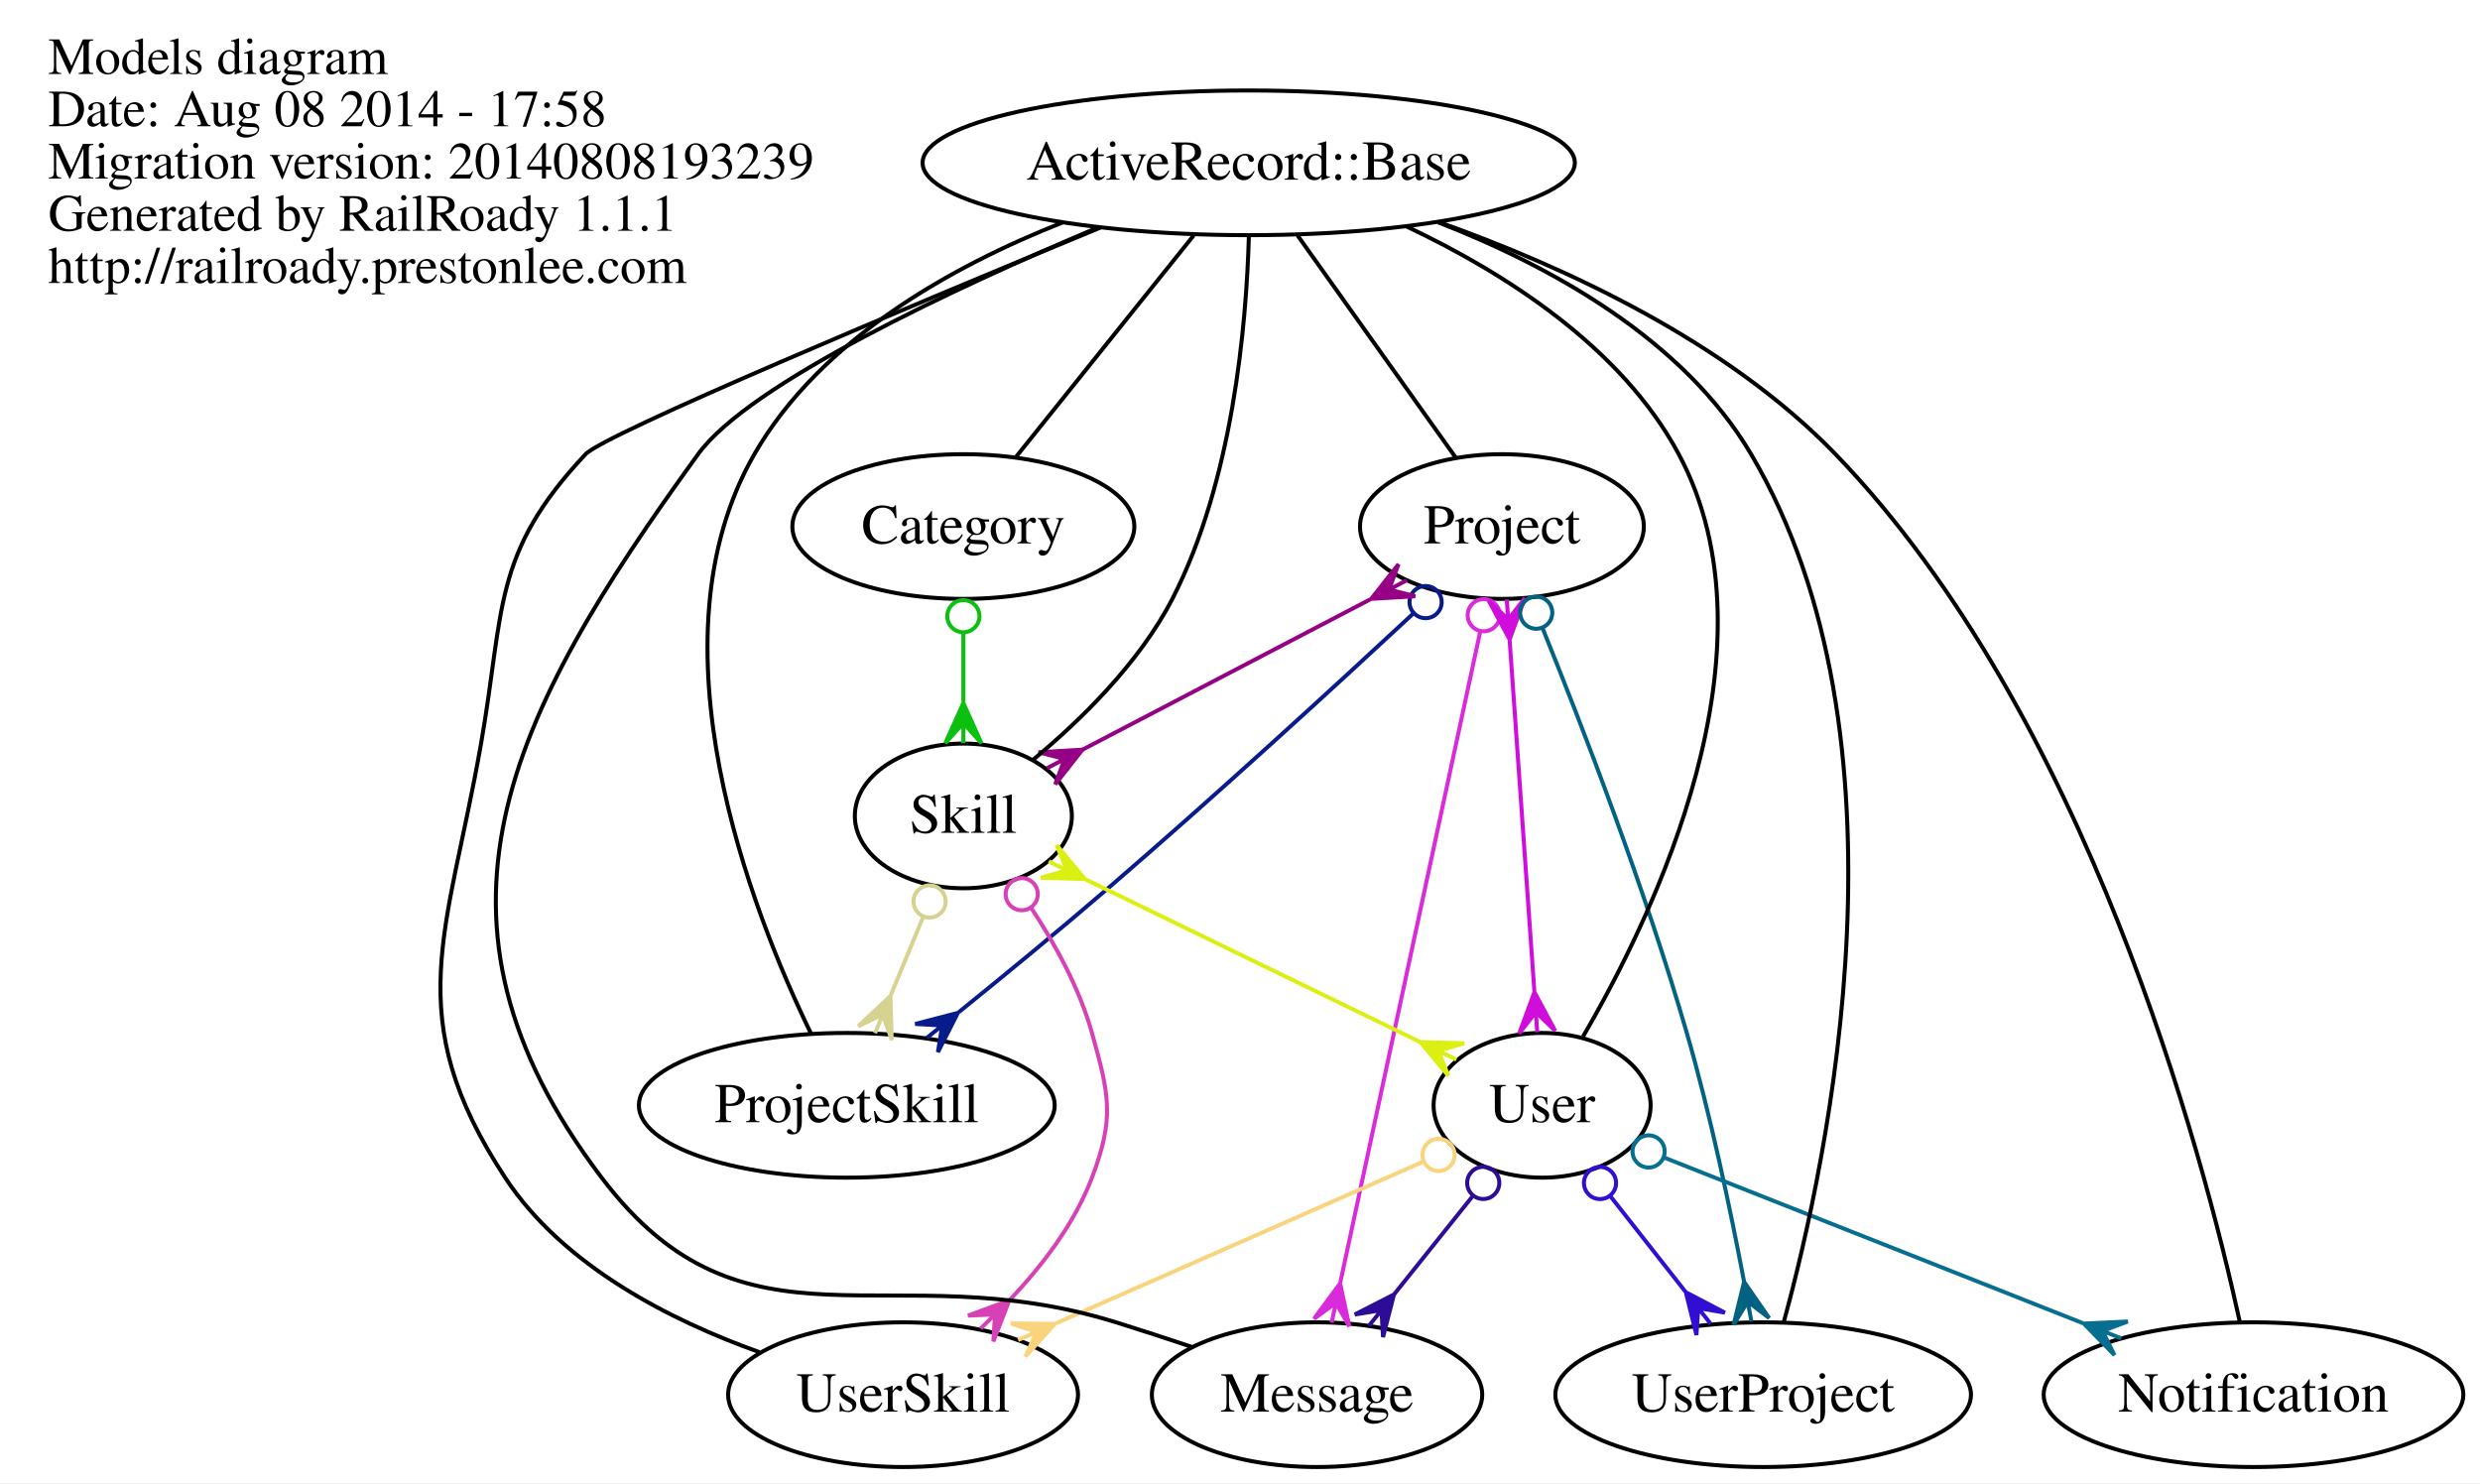
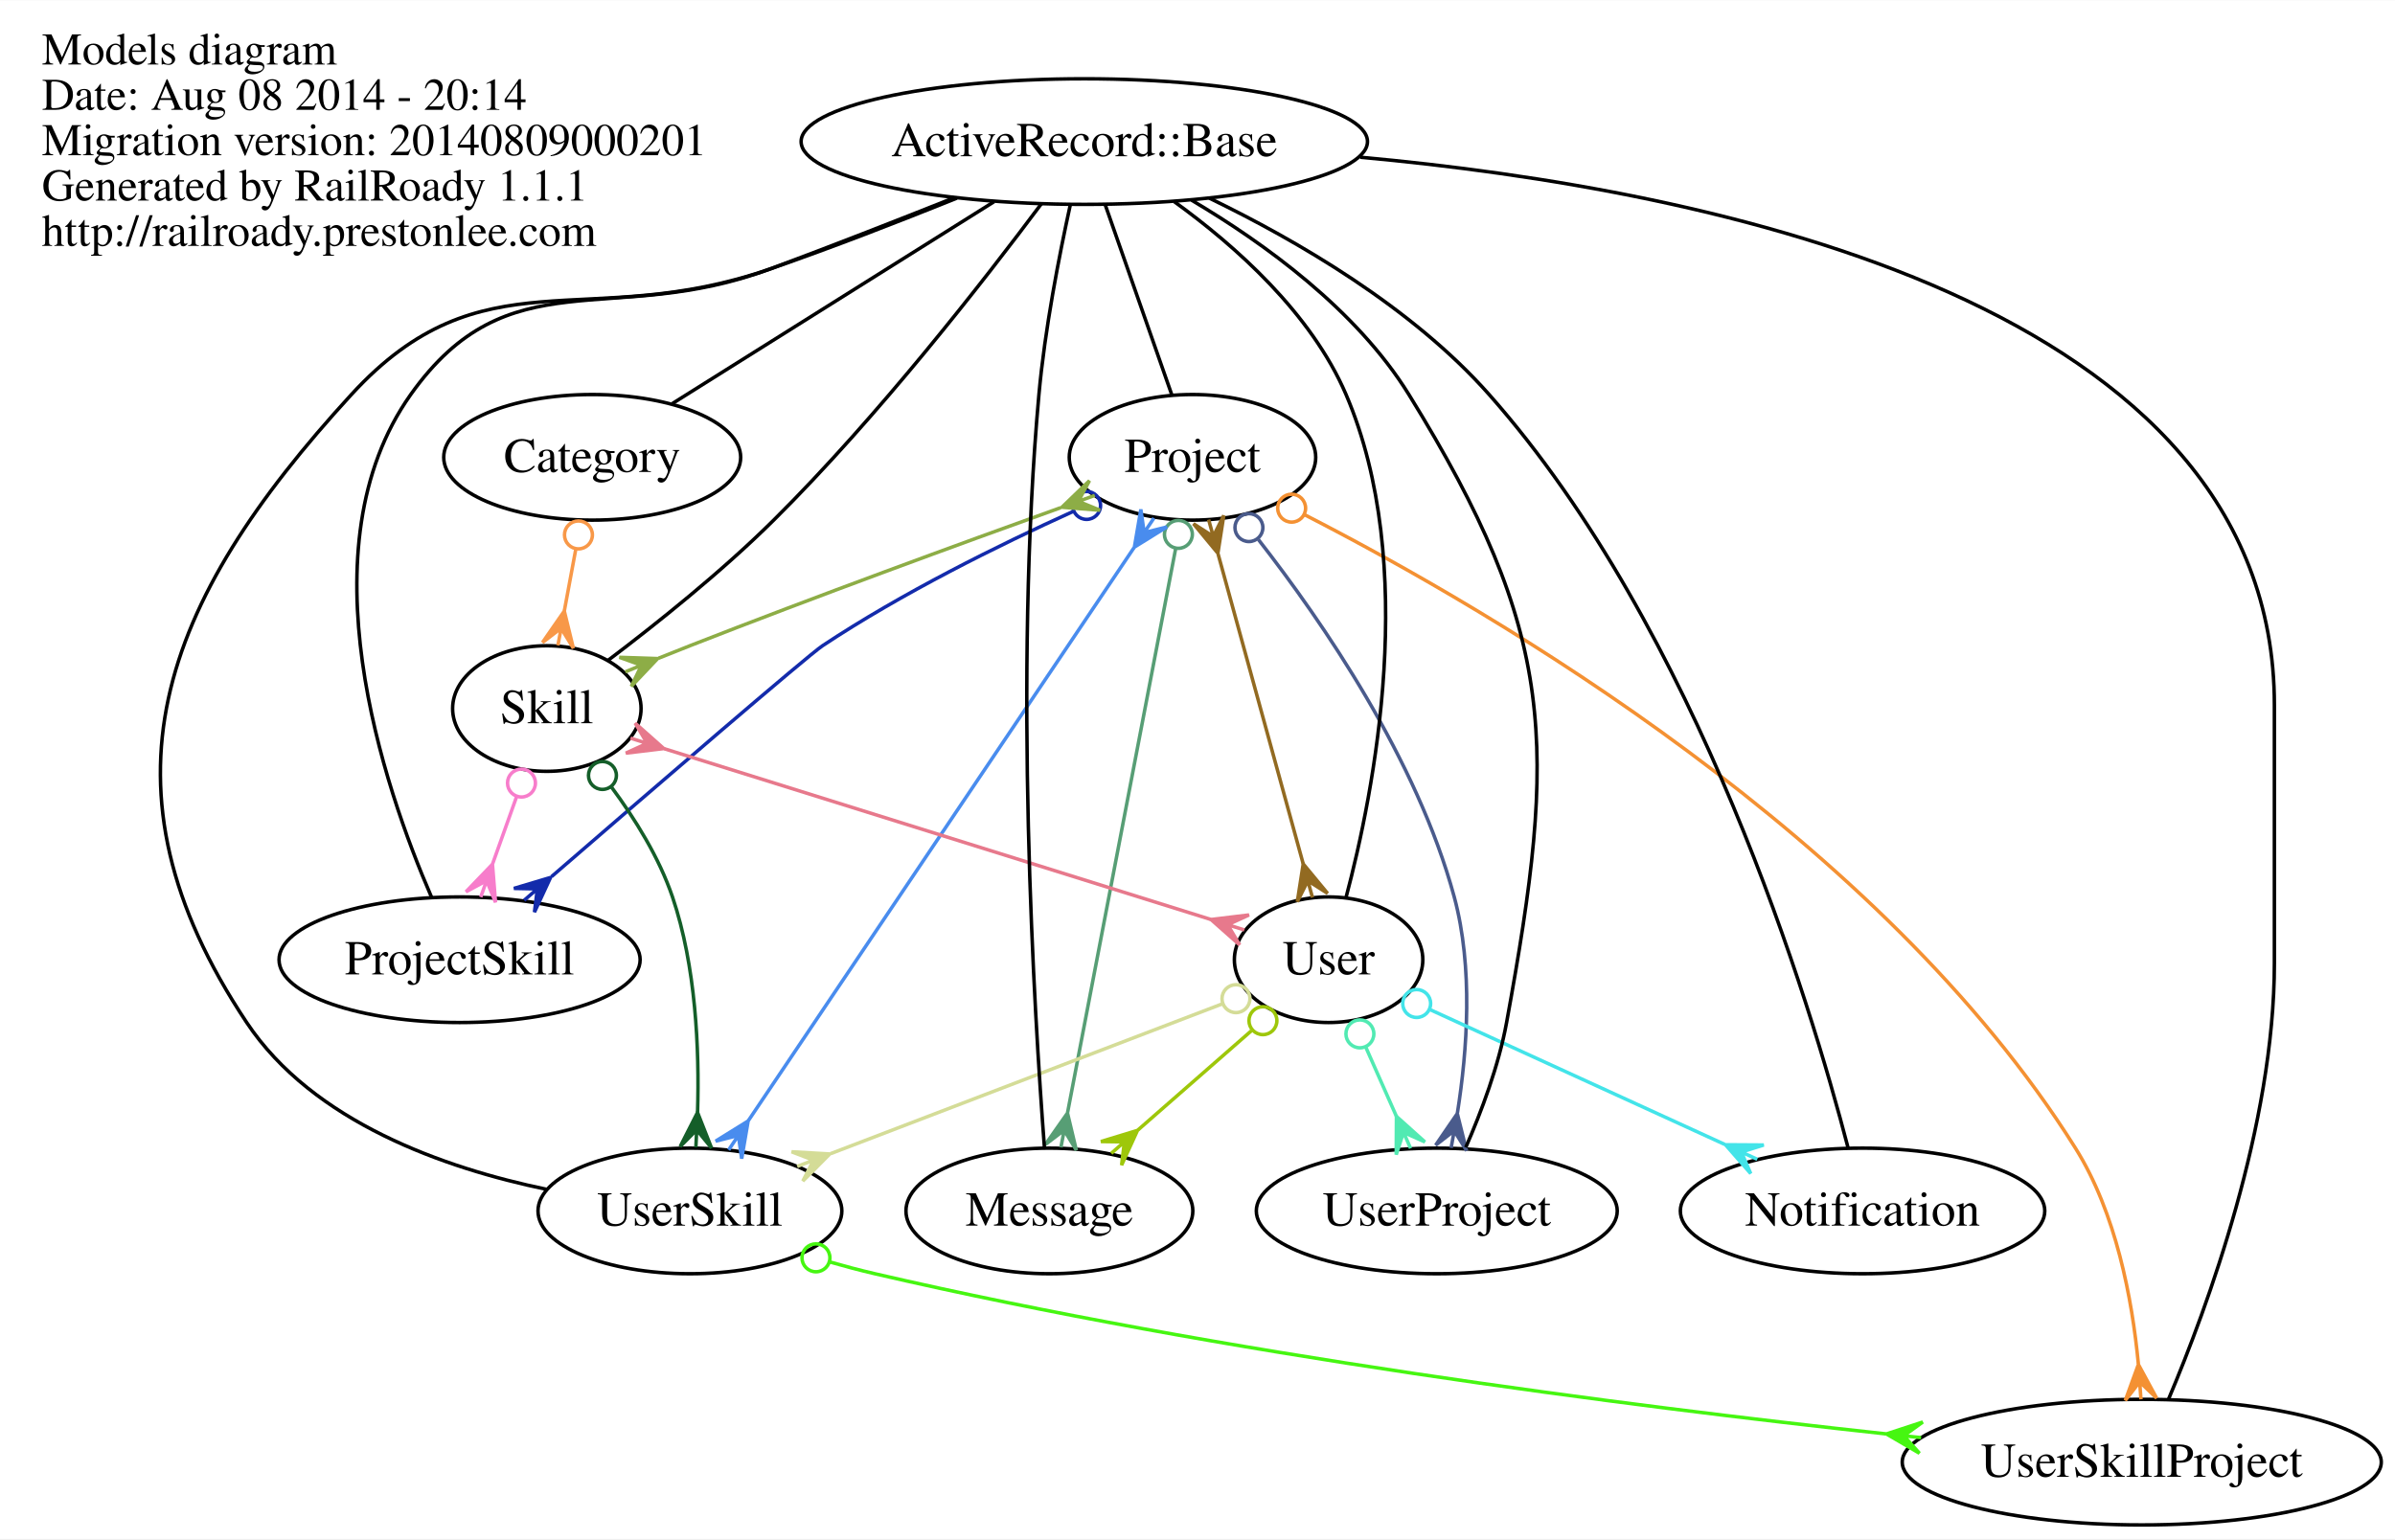
- <svg xmlns="http://www.w3.org/2000/svg" width="617pt" height="369pt" viewBox="0.00 0.00 617.04 369.00">
-   <g id="graph0" class="graph" transform="scale(1 1) rotate(0) translate(4 365)">
-     <polygon fill="white" stroke="none" points="-4,4 -4,-365 613.043,-365 613.043,4 -4,4" />
+ <svg xmlns="http://www.w3.org/2000/svg" width="686pt" height="441pt" viewBox="0.00 0.00 686.25 441.00">
+   <g id="graph0" class="graph" transform="scale(1 1) rotate(0) translate(4 437)">
+     <polygon fill="white" stroke="none" points="-4,4 -4,-437 682.253,-437 682.253,4 -4,4" />
    <g id="node1" class="node">
-       <text text-anchor="start" x="8" y="-346.6" font-family="Times,serif" font-size="13.00">Models diagram</text>
-       <text text-anchor="start" x="8" y="-333.6" font-family="Times,serif" font-size="13.00">Date: Aug 08 2014 - 17:58</text>
-       <text text-anchor="start" x="8" y="-320.6" font-family="Times,serif" font-size="13.00">Migration version: 20140808193239</text>
-       <text text-anchor="start" x="8" y="-307.6" font-family="Times,serif" font-size="13.00">Generated by RailRoady 1.1.1</text>
-       <text text-anchor="start" x="8" y="-294.6" font-family="Times,serif" font-size="13.00">http://railroady.prestonlee.com</text>
+       <text text-anchor="start" x="8" y="-418.6" font-family="Times,serif" font-size="13.00">Models diagram</text>
+       <text text-anchor="start" x="8" y="-405.6" font-family="Times,serif" font-size="13.00">Date: Aug 08 2014 - 20:14</text>
+       <text text-anchor="start" x="8" y="-392.6" font-family="Times,serif" font-size="13.00">Migration version: 20140809000201</text>
+       <text text-anchor="start" x="8" y="-379.6" font-family="Times,serif" font-size="13.00">Generated by RailRoady 1.1.1</text>
+       <text text-anchor="start" x="8" y="-366.6" font-family="Times,serif" font-size="13.00">http://railroady.prestonlee.com</text>
    </g>
    <g id="node2" class="node">
-       <ellipse fill="none" stroke="black" cx="235.688" cy="-234" rx="42.546" ry="18" />
-       <text text-anchor="middle" x="235.688" y="-229.8" font-family="Times,serif" font-size="14.00">Category</text>
+       <ellipse fill="none" stroke="black" cx="165.688" cy="-306" rx="42.546" ry="18" />
+       <text text-anchor="middle" x="165.688" y="-301.8" font-family="Times,serif" font-size="14.00">Category</text>
    </g>
    <g id="node7" class="node">
-       <ellipse fill="none" stroke="black" cx="235.688" cy="-162" rx="27" ry="18" />
-       <text text-anchor="middle" x="235.688" y="-157.8" font-family="Times,serif" font-size="14.00">Skill</text>
+       <ellipse fill="none" stroke="black" cx="152.688" cy="-234" rx="27" ry="18" />
+       <text text-anchor="middle" x="152.688" y="-229.8" font-family="Times,serif" font-size="14.00">Skill</text>
    </g>
    <g id="edge1" class="edge">
-       <path fill="none" stroke="#0cc010" d="M235.688,-207.64C235.688,-202.063 235.688,-196.132 235.688,-190.476" />
-       <ellipse fill="none" stroke="#0cc010" cx="235.688" cy="-211.697" rx="4" ry="4" />
-       <polygon fill="#0cc010" stroke="#0cc010" points="235.688,-190.104 240.188,-180.104 235.688,-185.104 235.688,-180.104 235.688,-180.104 235.688,-180.104 235.688,-185.104 231.188,-180.104 235.688,-190.104 235.688,-190.104" />
+       <path fill="none" stroke="#f89848" d="M160.978,-279.64C159.916,-273.92 158.784,-267.828 157.71,-262.042" />
+       <ellipse fill="none" stroke="#f89848" cx="161.744" cy="-283.764" rx="4" ry="4" />
+       <polygon fill="#f89848" stroke="#f89848" points="157.69,-261.936 160.289,-251.283 156.777,-257.02 155.864,-252.104 155.864,-252.104 155.864,-252.104 156.777,-257.02 151.44,-252.926 157.69,-261.936 157.69,-261.936" />
    </g>
    <g id="node3" class="node">
-       <ellipse fill="none" stroke="black" cx="323.688" cy="-18" rx="41.101" ry="18" />
-       <text text-anchor="middle" x="323.688" y="-13.8" font-family="Times,serif" font-size="14.00">Message</text>
+       <ellipse fill="none" stroke="black" cx="296.688" cy="-90" rx="41.101" ry="18" />
+       <text text-anchor="middle" x="296.688" y="-85.8" font-family="Times,serif" font-size="14.00">Message</text>
    </g>
    <g id="node4" class="node">
-       <ellipse fill="none" stroke="black" cx="556.688" cy="-18" rx="52.211" ry="18" />
-       <text text-anchor="middle" x="556.688" y="-13.8" font-family="Times,serif" font-size="14.00">Notification</text>
+       <ellipse fill="none" stroke="black" cx="529.688" cy="-90" rx="52.211" ry="18" />
+       <text text-anchor="middle" x="529.688" y="-85.8" font-family="Times,serif" font-size="14.00">Notification</text>
    </g>
    <g id="node5" class="node">
-       <ellipse fill="none" stroke="black" cx="369.688" cy="-234" rx="35.313" ry="18" />
-       <text text-anchor="middle" x="369.688" y="-229.8" font-family="Times,serif" font-size="14.00">Project</text>
+       <ellipse fill="none" stroke="black" cx="337.688" cy="-306" rx="35.313" ry="18" />
+       <text text-anchor="middle" x="337.688" y="-301.8" font-family="Times,serif" font-size="14.00">Project</text>
    </g>
    <g id="edge7" class="edge">
-       <path fill="none" stroke="#d92bda" d="M364.298,-207.924C355.576,-167.348 338.443,-87.644 329.474,-45.918" />
-       <ellipse fill="none" stroke="#d92bda" cx="365.16" cy="-211.939" rx="4" ry="4" />
-       <polygon fill="#d92bda" stroke="#d92bda" points="329.43,-45.712 331.728,-34.99 328.379,-40.824 327.328,-35.935 327.328,-35.935 327.328,-35.935 328.379,-40.824 322.929,-36.881 329.43,-45.712 329.43,-45.712" />
+       <path fill="none" stroke="#579e75" d="M332.887,-279.945C325.135,-239.483 309.921,-160.072 301.908,-118.249" />
+       <ellipse fill="none" stroke="#579e75" cx="333.649" cy="-283.921" rx="4" ry="4" />
+       <polygon fill="#579e75" stroke="#579e75" points="301.871,-118.054 304.409,-107.386 300.93,-113.143 299.989,-108.232 299.989,-108.232 299.989,-108.232 300.93,-113.143 295.57,-109.079 301.871,-118.054 301.871,-118.054" />
    </g>
    <g id="node6" class="node">
-       <ellipse fill="none" stroke="black" cx="206.688" cy="-90" rx="51.735" ry="18" />
-       <text text-anchor="middle" x="206.688" y="-85.8" font-family="Times,serif" font-size="14.00">ProjectSkill</text>
+       <ellipse fill="none" stroke="black" cx="127.688" cy="-162" rx="51.735" ry="18" />
+       <text text-anchor="middle" x="127.688" y="-157.8" font-family="Times,serif" font-size="14.00">ProjectSkill</text>
    </g>
    <g id="edge8" class="edge">
-       <path fill="none" stroke="#081b8b" d="M347.609,-212.331C327.942,-194.069 298.251,-166.864 271.688,-144 259.699,-133.681 246.181,-122.576 234.59,-113.211" />
-       <ellipse fill="none" stroke="#081b8b" cx="350.697" cy="-215.204" rx="4" ry="4" />
-       <polygon fill="#081b8b" stroke="#081b8b" points="234.331,-113.003 229.36,-103.228 230.435,-109.868 226.539,-106.734 226.539,-106.734 226.539,-106.734 230.435,-109.868 223.719,-110.24 234.331,-113.003 234.331,-113.003" />
+       <path fill="none" stroke="#132bab" d="M303.441,-290.464C282.087,-280.781 254.44,-267.094 231.688,-252 227.502,-249.223 183.468,-211.281 154.055,-185.843" />
+       <ellipse fill="none" stroke="#132bab" cx="307.351" cy="-292.212" rx="4" ry="4" />
+       <polygon fill="#132bab" stroke="#132bab" points="153.755,-185.583 149.137,-175.636 149.974,-182.311 146.193,-179.039 146.193,-179.039 146.193,-179.039 149.974,-182.311 143.248,-182.442 153.755,-185.583 153.755,-185.583" />
    </g>
    <g id="edge9" class="edge">
-       <path fill="none" stroke="#950084" d="M336.893,-215.868C315.029,-204.447 286.524,-189.556 265.34,-178.49" />
-       <polygon fill="#950084" stroke="#950084" points="337.176,-216.016 343.956,-224.635 341.608,-218.331 346.04,-220.647 346.04,-220.647 346.04,-220.647 341.608,-218.331 348.123,-216.658 337.176,-216.016 337.176,-216.016" />
-       <polygon fill="#950084" stroke="#950084" points="265.325,-178.482 258.545,-169.863 260.893,-176.167 256.461,-173.852 256.461,-173.852 256.461,-173.852 260.893,-176.167 254.377,-177.84 265.325,-178.482 265.325,-178.482" />
+       <path fill="none" stroke="#8dad46" d="M299.914,-291.569C270.776,-281.094 229.529,-266.02 193.688,-252 190.768,-250.858 187.741,-249.649 184.714,-248.424" />
+       <polygon fill="#8dad46" stroke="#8dad46" points="300.274,-291.698 308.168,-299.309 304.98,-293.385 309.687,-295.073 309.687,-295.073 309.687,-295.073 304.98,-293.385 311.206,-290.837 300.274,-291.698 300.274,-291.698" />
+       <polygon fill="#8dad46" stroke="#8dad46" points="184.431,-248.309 176.885,-240.353 179.805,-246.413 175.178,-244.517 175.178,-244.517 175.178,-244.517 179.805,-246.413 173.472,-248.681 184.431,-248.309 184.431,-248.309" />
    </g>
    <g id="node8" class="node">
-       <ellipse fill="none" stroke="black" cx="379.688" cy="-90" rx="27" ry="18" />
-       <text text-anchor="middle" x="379.688" y="-85.8" font-family="Times,serif" font-size="14.00">User</text>
+       <ellipse fill="none" stroke="black" cx="376.688" cy="-162" rx="27" ry="18" />
+       <text text-anchor="middle" x="376.688" y="-157.8" font-family="Times,serif" font-size="14.00">User</text>
    </g>
    <g id="edge6" class="edge">
-       <path fill="none" stroke="#cf0edc" d="M371.612,-205.679C373.378,-180.599 375.982,-143.627 377.752,-118.493" />
-       <polygon fill="#cf0edc" stroke="#cf0edc" points="371.597,-205.896 366.405,-215.555 371.245,-210.884 370.894,-215.871 370.894,-215.871 370.894,-215.871 371.245,-210.884 375.383,-216.188 371.597,-205.896 371.597,-205.896" />
-       <polygon fill="#cf0edc" stroke="#cf0edc" points="377.775,-118.165 382.966,-108.505 378.126,-113.177 378.477,-108.189 378.477,-108.189 378.477,-108.189 378.126,-113.177 373.988,-107.873 377.775,-118.165 377.775,-118.165" />
+       <path fill="none" stroke="#926a21" d="M345.018,-278.309C351.998,-252.897 362.442,-214.87 369.405,-189.517" />
+       <polygon fill="#926a21" stroke="#926a21" points="344.963,-278.51 337.975,-286.961 343.639,-283.332 342.315,-288.153 342.315,-288.153 342.315,-288.153 343.639,-283.332 346.654,-289.345 344.963,-278.51 344.963,-278.51" />
+       <polygon fill="#926a21" stroke="#926a21" points="369.418,-189.468 376.406,-181.017 370.743,-184.646 372.067,-179.825 372.067,-179.825 372.067,-179.825 370.743,-184.646 367.727,-178.633 369.418,-189.468 369.418,-189.468" />
    </g>
    <g id="node9" class="node">
-       <ellipse fill="none" stroke="black" cx="434.688" cy="-18" rx="51.709" ry="18" />
-       <text text-anchor="middle" x="434.688" y="-13.8" font-family="Times,serif" font-size="14.00">UserProject</text>
+       <ellipse fill="none" stroke="black" cx="407.688" cy="-90" rx="51.709" ry="18" />
+       <text text-anchor="middle" x="407.688" y="-85.8" font-family="Times,serif" font-size="14.00">UserProject</text>
    </g>
    <g id="edge5" class="edge">
-       <path fill="none" stroke="#036282" d="M379.79,-208.732C389.892,-183.793 405.371,-143.68 415.688,-108 421.603,-87.542 426.557,-63.954 429.921,-46.204" />
-       <ellipse fill="none" stroke="#036282" cx="378.224" cy="-212.568" rx="4" ry="4" />
-       <polygon fill="#036282" stroke="#036282" points="429.945,-46.075 436.185,-37.058 430.852,-41.158 431.76,-36.241 431.76,-36.241 431.76,-36.241 430.852,-41.158 427.334,-35.425 429.945,-46.075 429.945,-46.075" />
+       <path fill="none" stroke="#4a5b8c" d="M356.58,-282.428C375.099,-258.681 402.047,-219.358 412.688,-180 418.165,-159.739 416.436,-135.967 413.598,-118.09" />
+       <ellipse fill="none" stroke="#4a5b8c" cx="353.855" cy="-285.858" rx="4" ry="4" />
+       <polygon fill="#4a5b8c" stroke="#4a5b8c" points="413.565,-117.904 416.223,-107.265 412.68,-112.983 411.794,-108.062 411.794,-108.062 411.794,-108.062 412.68,-112.983 407.365,-108.858 413.565,-117.904 413.565,-117.904" />
+     </g>
+     <g id="node10" class="node">
+       <ellipse fill="none" stroke="black" cx="193.688" cy="-90" rx="43.532" ry="18" />
+       <text text-anchor="middle" x="193.688" y="-85.8" font-family="Times,serif" font-size="14.00">UserSkill</text>
+     </g>
+     <g id="edge11" class="edge">
+       <path fill="none" stroke="#498cee" d="M320.951,-280.127C293.238,-238.942 238.133,-157.05 210.422,-115.868" />
+       <polygon fill="#498cee" stroke="#498cee" points="321.045,-280.267 322.894,-291.075 323.836,-284.415 326.627,-288.563 326.627,-288.563 326.627,-288.563 323.836,-284.415 330.361,-286.051 321.045,-280.267 321.045,-280.267" />
+       <polygon fill="#498cee" stroke="#498cee" points="210.369,-115.789 208.519,-104.981 207.577,-111.641 204.786,-107.493 204.786,-107.493 204.786,-107.493 207.577,-111.641 201.052,-110.005 210.369,-115.789 210.369,-115.789" />
+     </g>
+     <g id="node11" class="node">
+       <ellipse fill="none" stroke="black" cx="609.688" cy="-18" rx="68.63" ry="18" />
+       <text text-anchor="middle" x="609.688" y="-13.8" font-family="Times,serif" font-size="14.00">UserSkillProject</text>
+     </g>
+     <g id="edge10" class="edge">
+       <path fill="none" stroke="#f49133" d="M369.863,-289.524C424.544,-261.461 535.071,-196.755 590.688,-108 602.329,-89.422 606.933,-64.834 608.708,-46.211" />
+       <ellipse fill="none" stroke="#f49133" cx="366.097" cy="-291.432" rx="4" ry="4" />
+       <polygon fill="#f49133" stroke="#f49133" points="608.723,-45.998 613.946,-36.356 609.09,-41.012 609.458,-36.025 609.458,-36.025 609.458,-36.025 609.09,-41.012 604.97,-35.695 608.723,-45.998 608.723,-45.998" />
+     </g>
+     <g id="edge16" class="edge">
+       <path fill="none" stroke="#f77dcb" d="M144.037,-208.778C141.811,-202.544 139.404,-195.805 137.139,-189.463" />
+       <ellipse fill="none" stroke="#f77dcb" cx="145.418" cy="-212.644" rx="4" ry="4" />
+       <polygon fill="#f77dcb" stroke="#f77dcb" points="137.107,-189.374 137.981,-178.443 135.425,-184.665 133.744,-179.956 133.744,-179.956 133.744,-179.956 135.425,-184.665 129.506,-181.47 137.107,-189.374 137.107,-189.374" />
+     </g>
+     <g id="edge15" class="edge">
+       <path fill="none" stroke="#e7798c" d="M186.391,-222.468C228.665,-209.257 300.717,-186.741 342.988,-173.531" />
+       <polygon fill="#e7798c" stroke="#e7798c" points="186.204,-222.526 175.317,-221.214 181.432,-224.017 176.66,-225.509 176.66,-225.509 176.66,-225.509 181.432,-224.017 178.002,-229.804 186.204,-222.526 186.204,-222.526" />
+       <polygon fill="#e7798c" stroke="#e7798c" points="343.005,-173.526 353.892,-174.838 347.777,-172.035 352.55,-170.543 352.55,-170.543 352.55,-170.543 347.777,-172.035 351.207,-166.248 343.005,-173.526 343.005,-173.526" />
    </g>
    <g id="edge14" class="edge">
-       <path fill="none" stroke="#d6d391" d="M225.653,-136.778C223.07,-130.544 220.278,-123.805 217.651,-117.463" />
-       <ellipse fill="none" stroke="#d6d391" cx="227.284" cy="-140.716" rx="4" ry="4" />
-       <polygon fill="#d6d391" stroke="#d6d391" points="217.54,-117.195 217.87,-106.234 215.626,-112.575 213.712,-107.956 213.712,-107.956 213.712,-107.956 215.626,-112.575 209.555,-109.679 217.54,-117.195 217.54,-117.195" />
+       <path fill="none" stroke="#145e29" d="M171.241,-211.438C177.985,-202.337 184.879,-191.251 188.688,-180 195.417,-160.12 196.42,-136.325 195.875,-118.343" />
+       <ellipse fill="none" stroke="#145e29" cx="168.618" cy="-214.82" rx="4" ry="4" />
+       <polygon fill="#145e29" stroke="#145e29" points="195.869,-118.231 199.885,-108.027 195.63,-113.237 195.39,-108.243 195.39,-108.243 195.39,-108.243 195.63,-113.237 190.895,-108.459 195.869,-118.231 195.869,-118.231" />
+     </g>
+     <g id="edge21" class="edge">
+       <path fill="none" stroke="#9ec70a" d="M354.574,-141.65C344.488,-132.825 332.491,-122.328 322.042,-113.185" />
+       <ellipse fill="none" stroke="#9ec70a" cx="357.872" cy="-144.536" rx="4" ry="4" />
+       <polygon fill="#9ec70a" stroke="#9ec70a" points="321.936,-113.092 317.373,-103.12 318.173,-109.799 314.41,-106.507 314.41,-106.507 314.41,-106.507 318.173,-109.799 311.446,-109.893 321.936,-113.092 321.936,-113.092" />
+     </g>
+     <g id="edge20" class="edge">
+       <path fill="none" stroke="#43e4e9" d="M405.835,-147.665C429.743,-136.727 463.821,-121.135 490.181,-109.075" />
+       <ellipse fill="none" stroke="#43e4e9" cx="401.922" cy="-149.455" rx="4" ry="4" />
+       <polygon fill="#43e4e9" stroke="#43e4e9" points="490.417,-108.967 501.383,-108.899 494.964,-106.887 499.511,-104.807 499.511,-104.807 499.511,-104.807 494.964,-106.887 497.638,-100.715 490.417,-108.967 490.417,-108.967" />
+     </g>
+     <g id="edge19" class="edge">
+       <path fill="none" stroke="#51eab2" d="M387.289,-137.062C390.136,-130.632 393.23,-123.647 396.127,-117.106" />
+       <ellipse fill="none" stroke="#51eab2" cx="385.654" cy="-140.754" rx="4" ry="4" />
+       <polygon fill="#51eab2" stroke="#51eab2" points="396.129,-117.1 404.293,-109.778 398.154,-112.528 400.179,-107.956 400.179,-107.956 400.179,-107.956 398.154,-112.528 396.064,-106.134 396.129,-117.1 396.129,-117.1" />
+     </g>
+     <g id="edge18" class="edge">
+       <path fill="none" stroke="#d4dc97" d="M346.172,-149.327C315.435,-137.57 267.844,-119.366 234.012,-106.425" />
+       <ellipse fill="none" stroke="#d4dc97" cx="350.145" cy="-150.847" rx="4" ry="4" />
+       <polygon fill="#d4dc97" stroke="#d4dc97" points="233.765,-106.33 226.033,-98.554 229.095,-104.544 224.425,-102.757 224.425,-102.757 224.425,-102.757 229.095,-104.544 222.817,-106.96 233.765,-106.33 233.765,-106.33" />
+     </g>
+     <g id="edge24" class="edge">
+       <path fill="none" stroke="#46f611" d="M233.717,-75.392C238.067,-74.143 242.452,-72.981 246.688,-72 345.797,-49.036 462.554,-34.095 536.348,-26.105" />
+       <ellipse fill="none" stroke="#46f611" cx="229.796" cy="-76.565" rx="4" ry="4" />
+       <polygon fill="#46f611" stroke="#46f611" points="536.526,-26.086 546.948,-29.498 541.498,-25.555 546.47,-25.024 546.47,-25.024 546.47,-25.024 541.498,-25.555 545.992,-20.549 536.526,-26.086 536.526,-26.086" />
+     </g>
+     <g id="node12" class="node">
+       <ellipse fill="none" stroke="black" cx="306.688" cy="-396.5" rx="81.142" ry="18" />
+       <text text-anchor="middle" x="306.688" y="-392.3" font-family="Times,serif" font-size="14.00">ActiveRecord::Base</text>
+     </g>
+     <g id="edge2" class="edge">
+       <path fill="none" stroke="black" d="M280.826,-379.268C254.431,-362.701 213.855,-337.233 188.587,-321.373" />
+     </g>
+     <g id="edge3" class="edge">
+       <path fill="none" stroke="black" d="M302.658,-378.281C299.503,-363.873 295.376,-342.723 293.688,-324 286.422,-243.417 292.34,-146.533 295.277,-108.002" />
+     </g>
+     <g id="edge4" class="edge">
+       <path fill="none" stroke="black" d="M342.499,-380.3C367.637,-368.133 400.581,-348.979 422.688,-324 482.573,-256.332 514.765,-149.471 525.528,-108.124" />
+     </g>
+     <g id="edge12" class="edge">
+       <path fill="none" stroke="black" d="M312.665,-378.436C318.154,-362.765 326.245,-339.666 331.729,-324.011" />
    </g>
    <g id="edge13" class="edge">
-       <path fill="none" stroke="#dbf012" d="M266.161,-146.187C290.597,-134.308 324.729,-117.716 349.175,-105.833" />
-       <polygon fill="#dbf012" stroke="#dbf012" points="265.929,-146.299 254.968,-146.624 261.432,-148.485 256.935,-150.671 256.935,-150.671 256.935,-150.671 261.432,-148.485 258.903,-154.718 265.929,-146.299 265.929,-146.299" />
-       <polygon fill="#dbf012" stroke="#dbf012" points="349.359,-105.743 360.32,-105.418 353.856,-103.557 358.353,-101.371 358.353,-101.371 358.353,-101.371 353.856,-103.557 356.385,-97.324 349.359,-105.743 349.359,-105.743" />
-     </g>
-     <g id="node10" class="node">
-       <ellipse fill="none" stroke="black" cx="220.688" cy="-18" rx="43.532" ry="18" />
-       <text text-anchor="middle" x="220.688" y="-13.8" font-family="Times,serif" font-size="14.00">UserSkill</text>
-     </g>
-     <g id="edge12" class="edge">
-       <path fill="none" stroke="#d741b6" d="M252.491,-139.241C258.531,-130.111 264.609,-119.057 267.688,-108 271.98,-92.587 273.365,-86.959 267.688,-72 263.368,-60.617 255.36,-50.112 247.163,-41.508" />
-       <ellipse fill="none" stroke="#d741b6" cx="250.211" cy="-142.529" rx="4" ry="4" />
-       <polygon fill="#d741b6" stroke="#d741b6" points="247.128,-41.474 243.154,-31.253 243.563,-37.968 239.998,-34.462 239.998,-34.462 239.998,-34.462 243.563,-37.968 236.843,-37.67 247.128,-41.474 247.128,-41.474" />
-     </g>
-     <g id="edge19" class="edge">
-       <path fill="none" stroke="#2d0d95" d="M362.325,-67.296C356.157,-59.586 349.18,-50.865 342.869,-42.976" />
-       <ellipse fill="none" stroke="#2d0d95" cx="365.038" cy="-70.688" rx="4" ry="4" />
-       <polygon fill="#2d0d95" stroke="#2d0d95" points="342.842,-42.942 340.109,-32.322 339.718,-39.038 336.595,-35.134 336.595,-35.134 336.595,-35.134 339.718,-39.038 333.081,-37.945 342.842,-42.942 342.842,-42.942" />
-     </g>
-     <g id="edge18" class="edge">
-       <path fill="none" stroke="#066f91" d="M410.111,-76.968C438.806,-65.62 482.086,-48.503 514.186,-35.809" />
-       <ellipse fill="none" stroke="#066f91" cx="406.185" cy="-78.521" rx="4" ry="4" />
-       <polygon fill="#066f91" stroke="#066f91" points="514.461,-35.7 525.415,-36.207 519.11,-33.861 523.76,-32.022 523.76,-32.022 523.76,-32.022 519.11,-33.861 522.105,-27.838 514.461,-35.7 514.461,-35.7" />
+       <path fill="none" stroke="black" d="M269.156,-380.314C253.058,-373.899 234.006,-366.439 216.688,-360 171.235,-343.1 141.757,-363.544 113.688,-324 82.507,-280.072 105.973,-211.473 119.654,-179.92" />
    </g>
    <g id="edge17" class="edge">
-       <path fill="none" stroke="#310ed1" d="M396.665,-67.392C402.568,-59.879 409.233,-51.396 415.316,-43.656" />
-       <ellipse fill="none" stroke="#310ed1" cx="394.093" cy="-70.666" rx="4" ry="4" />
-       <polygon fill="#310ed1" stroke="#310ed1" points="415.445,-43.491 425.161,-38.408 418.534,-39.559 421.623,-35.628 421.623,-35.628 421.623,-35.628 418.534,-39.559 418.085,-32.848 415.445,-43.491 415.445,-43.491" />
-     </g>
-     <g id="edge16" class="edge">
-       <path fill="none" stroke="#f9d47d" d="M350.232,-76.032C324.465,-64.688 286.876,-48.14 258.818,-35.787" />
-       <ellipse fill="none" stroke="#f9d47d" cx="353.919" cy="-77.655" rx="4" ry="4" />
-       <polygon fill="#f9d47d" stroke="#f9d47d" points="258.478,-35.638 251.139,-27.49 253.902,-33.623 249.326,-31.608 249.326,-31.608 249.326,-31.608 253.902,-33.623 247.513,-35.727 258.478,-35.638 258.478,-35.638" />
-     </g>
-     <g id="node11" class="node">
-       <ellipse fill="none" stroke="black" cx="306.688" cy="-324.5" rx="81.142" ry="18" />
-       <text text-anchor="middle" x="306.688" y="-320.3" font-family="Times,serif" font-size="14.00">ActiveRecord::Base</text>
-     </g>
-     <g id="edge2" class="edge">
-       <path fill="none" stroke="black" d="M292.998,-306.436C280.265,-290.564 261.418,-267.073 248.855,-251.413" />
-     </g>
-     <g id="edge3" class="edge">
-       <path fill="none" stroke="black" d="M269.329,-308.492C233.285,-293.256 182.367,-269.483 169.688,-252 122.304,-186.665 96.953,-136.333 145.688,-72 181.373,-24.894 217.248,-53.518 273.688,-36 279.817,-34.097 286.333,-31.964 292.566,-29.869" />
-     </g>
-     <g id="edge4" class="edge">
-       <path fill="none" stroke="black" d="M353.911,-309.795C385.328,-298.614 425.641,-280.026 452.688,-252 515.287,-187.133 544.081,-78.162 553.258,-36.194" />
-     </g>
-     <g id="edge10" class="edge">
-       <path fill="none" stroke="black" d="M318.835,-306.436C330.205,-290.464 347.068,-266.775 358.215,-251.117" />
-     </g>
-     <g id="edge11" class="edge">
-       <path fill="none" stroke="black" d="M260.446,-309.686C232.875,-298.797 200.133,-280.581 183.688,-252 156.792,-205.256 182.833,-138.641 197.791,-107.827" />
-     </g>
-     <g id="edge15" class="edge">
-       <path fill="none" stroke="black" d="M306.724,-306.12C306.096,-283.996 302.695,-245.152 287.688,-216 279.428,-199.954 264.65,-185.608 252.954,-175.901" />
-     </g>
-     <g id="edge20" class="edge">
-       <path fill="none" stroke="black" d="M346.006,-308.635C370.277,-297.166 399.417,-278.699 413.688,-252 439.543,-203.626 407.49,-137.25 389.848,-107.086" />
-     </g>
-     <g id="edge21" class="edge">
-       <path fill="none" stroke="black" d="M353.835,-309.683C381.725,-298.826 414.805,-280.646 431.688,-252 473.282,-181.424 450.95,-76.712 439.799,-36.028" />
+       <path fill="none" stroke="black" d="M294.353,-378.619C277.972,-356.688 247.61,-317.699 217.688,-288 202.703,-273.127 183.84,-258.099 170.3,-247.863" />
    </g>
    <g id="edge22" class="edge">
-       <path fill="none" stroke="black" d="M269.796,-308.383C222.615,-288.923 146.391,-257.006 141.688,-252 118.392,-227.204 121.553,-213.513 115.688,-180 107.4,-132.646 95.294,-112.18 121.688,-72 136.138,-50.003 162.878,-36.467 184.929,-28.585" />
+       <path fill="none" stroke="black" d="M332.449,-379.294C349.964,-366.639 371.702,-347.317 381.688,-324 402.606,-275.158 389.719,-210.13 381.684,-179.847" />
+     </g>
+     <g id="edge23" class="edge">
+       <path fill="none" stroke="black" d="M337.433,-379.701C358.287,-367.362 384.695,-348.252 399.688,-324 442.261,-255.135 442.216,-223.648 427.688,-144 425.429,-131.616 420.429,-118.366 415.994,-108.212" />
+     </g>
+     <g id="edge25" class="edge">
+       <path fill="none" stroke="black" d="M270.167,-380.286C253.911,-373.725 234.463,-366.16 216.688,-360 164.076,-341.768 134.33,-365.03 96.688,-324 41.859,-264.237 21.718,-211.495 66.688,-144 85.697,-115.468 123.3,-102.27 152.679,-96.18" />
+     </g>
+     <g id="edge26" class="edge">
+       <path fill="none" stroke="black" d="M385.777,-392.013C486.512,-382.836 647.688,-350.159 647.688,-235 647.688,-235 647.688,-235 647.688,-161 647.688,-114.553 628.481,-62.377 617.378,-36.093" />
    </g>
  </g>
</svg>
